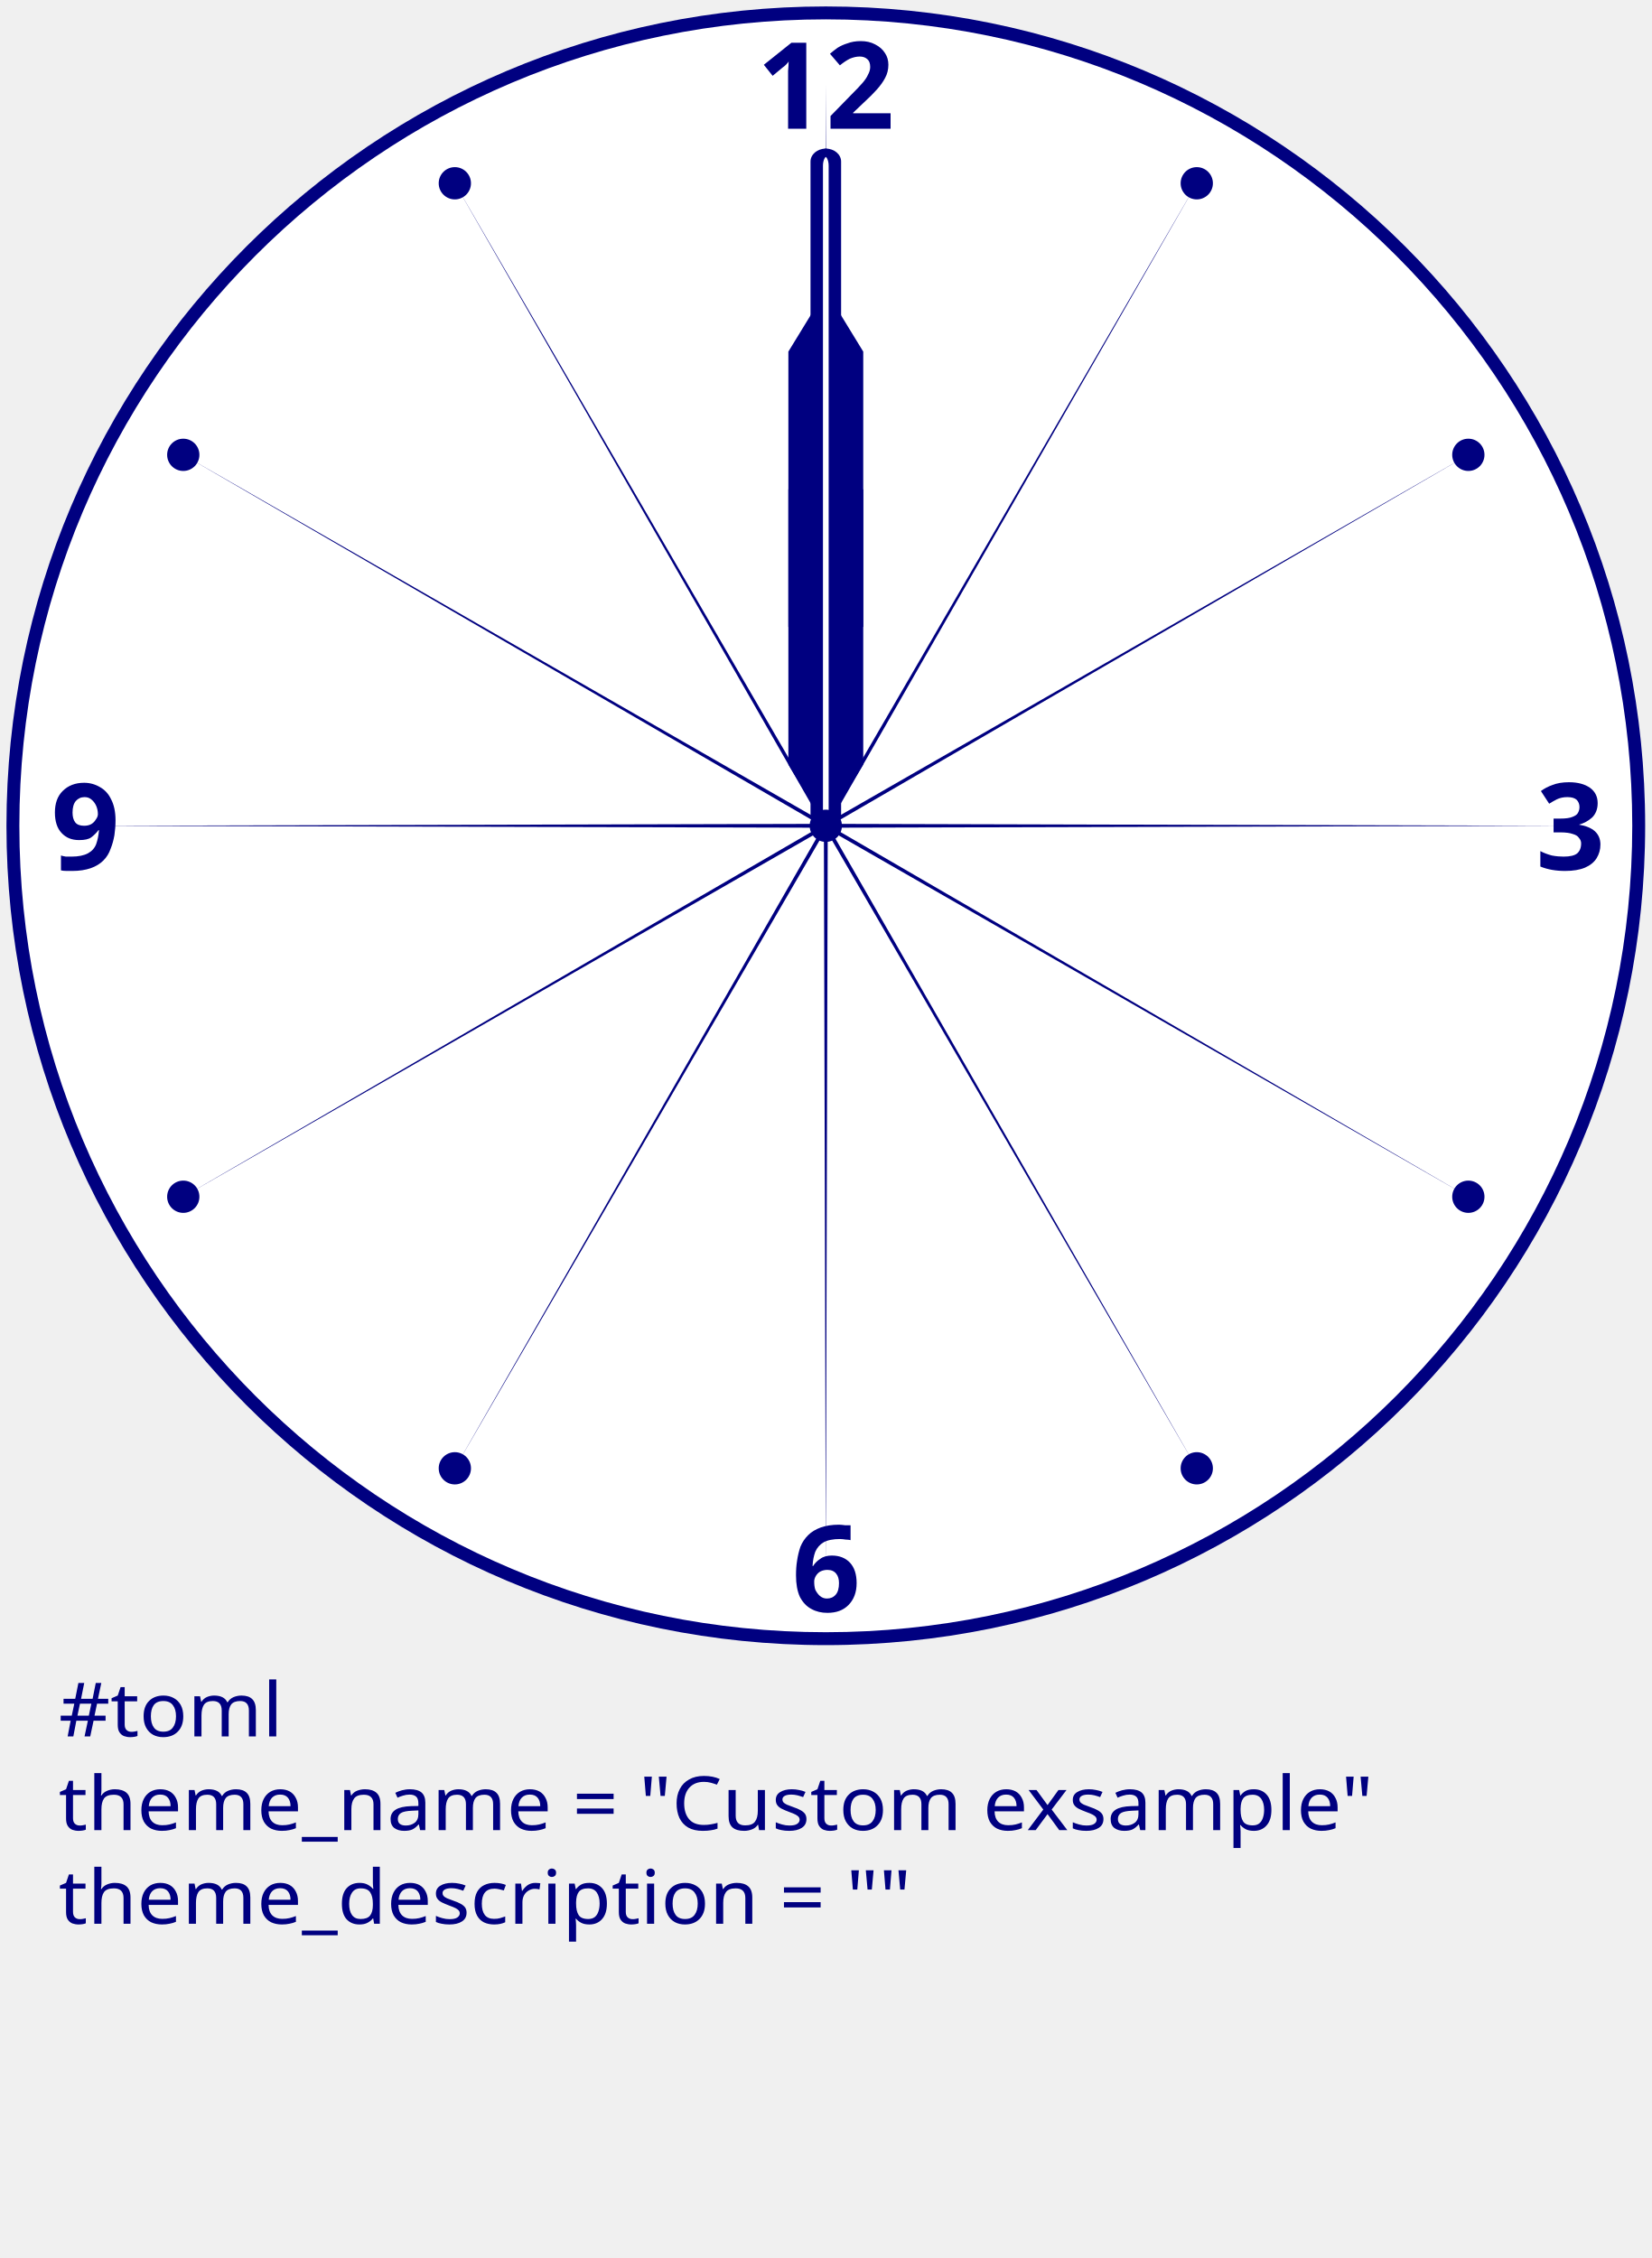
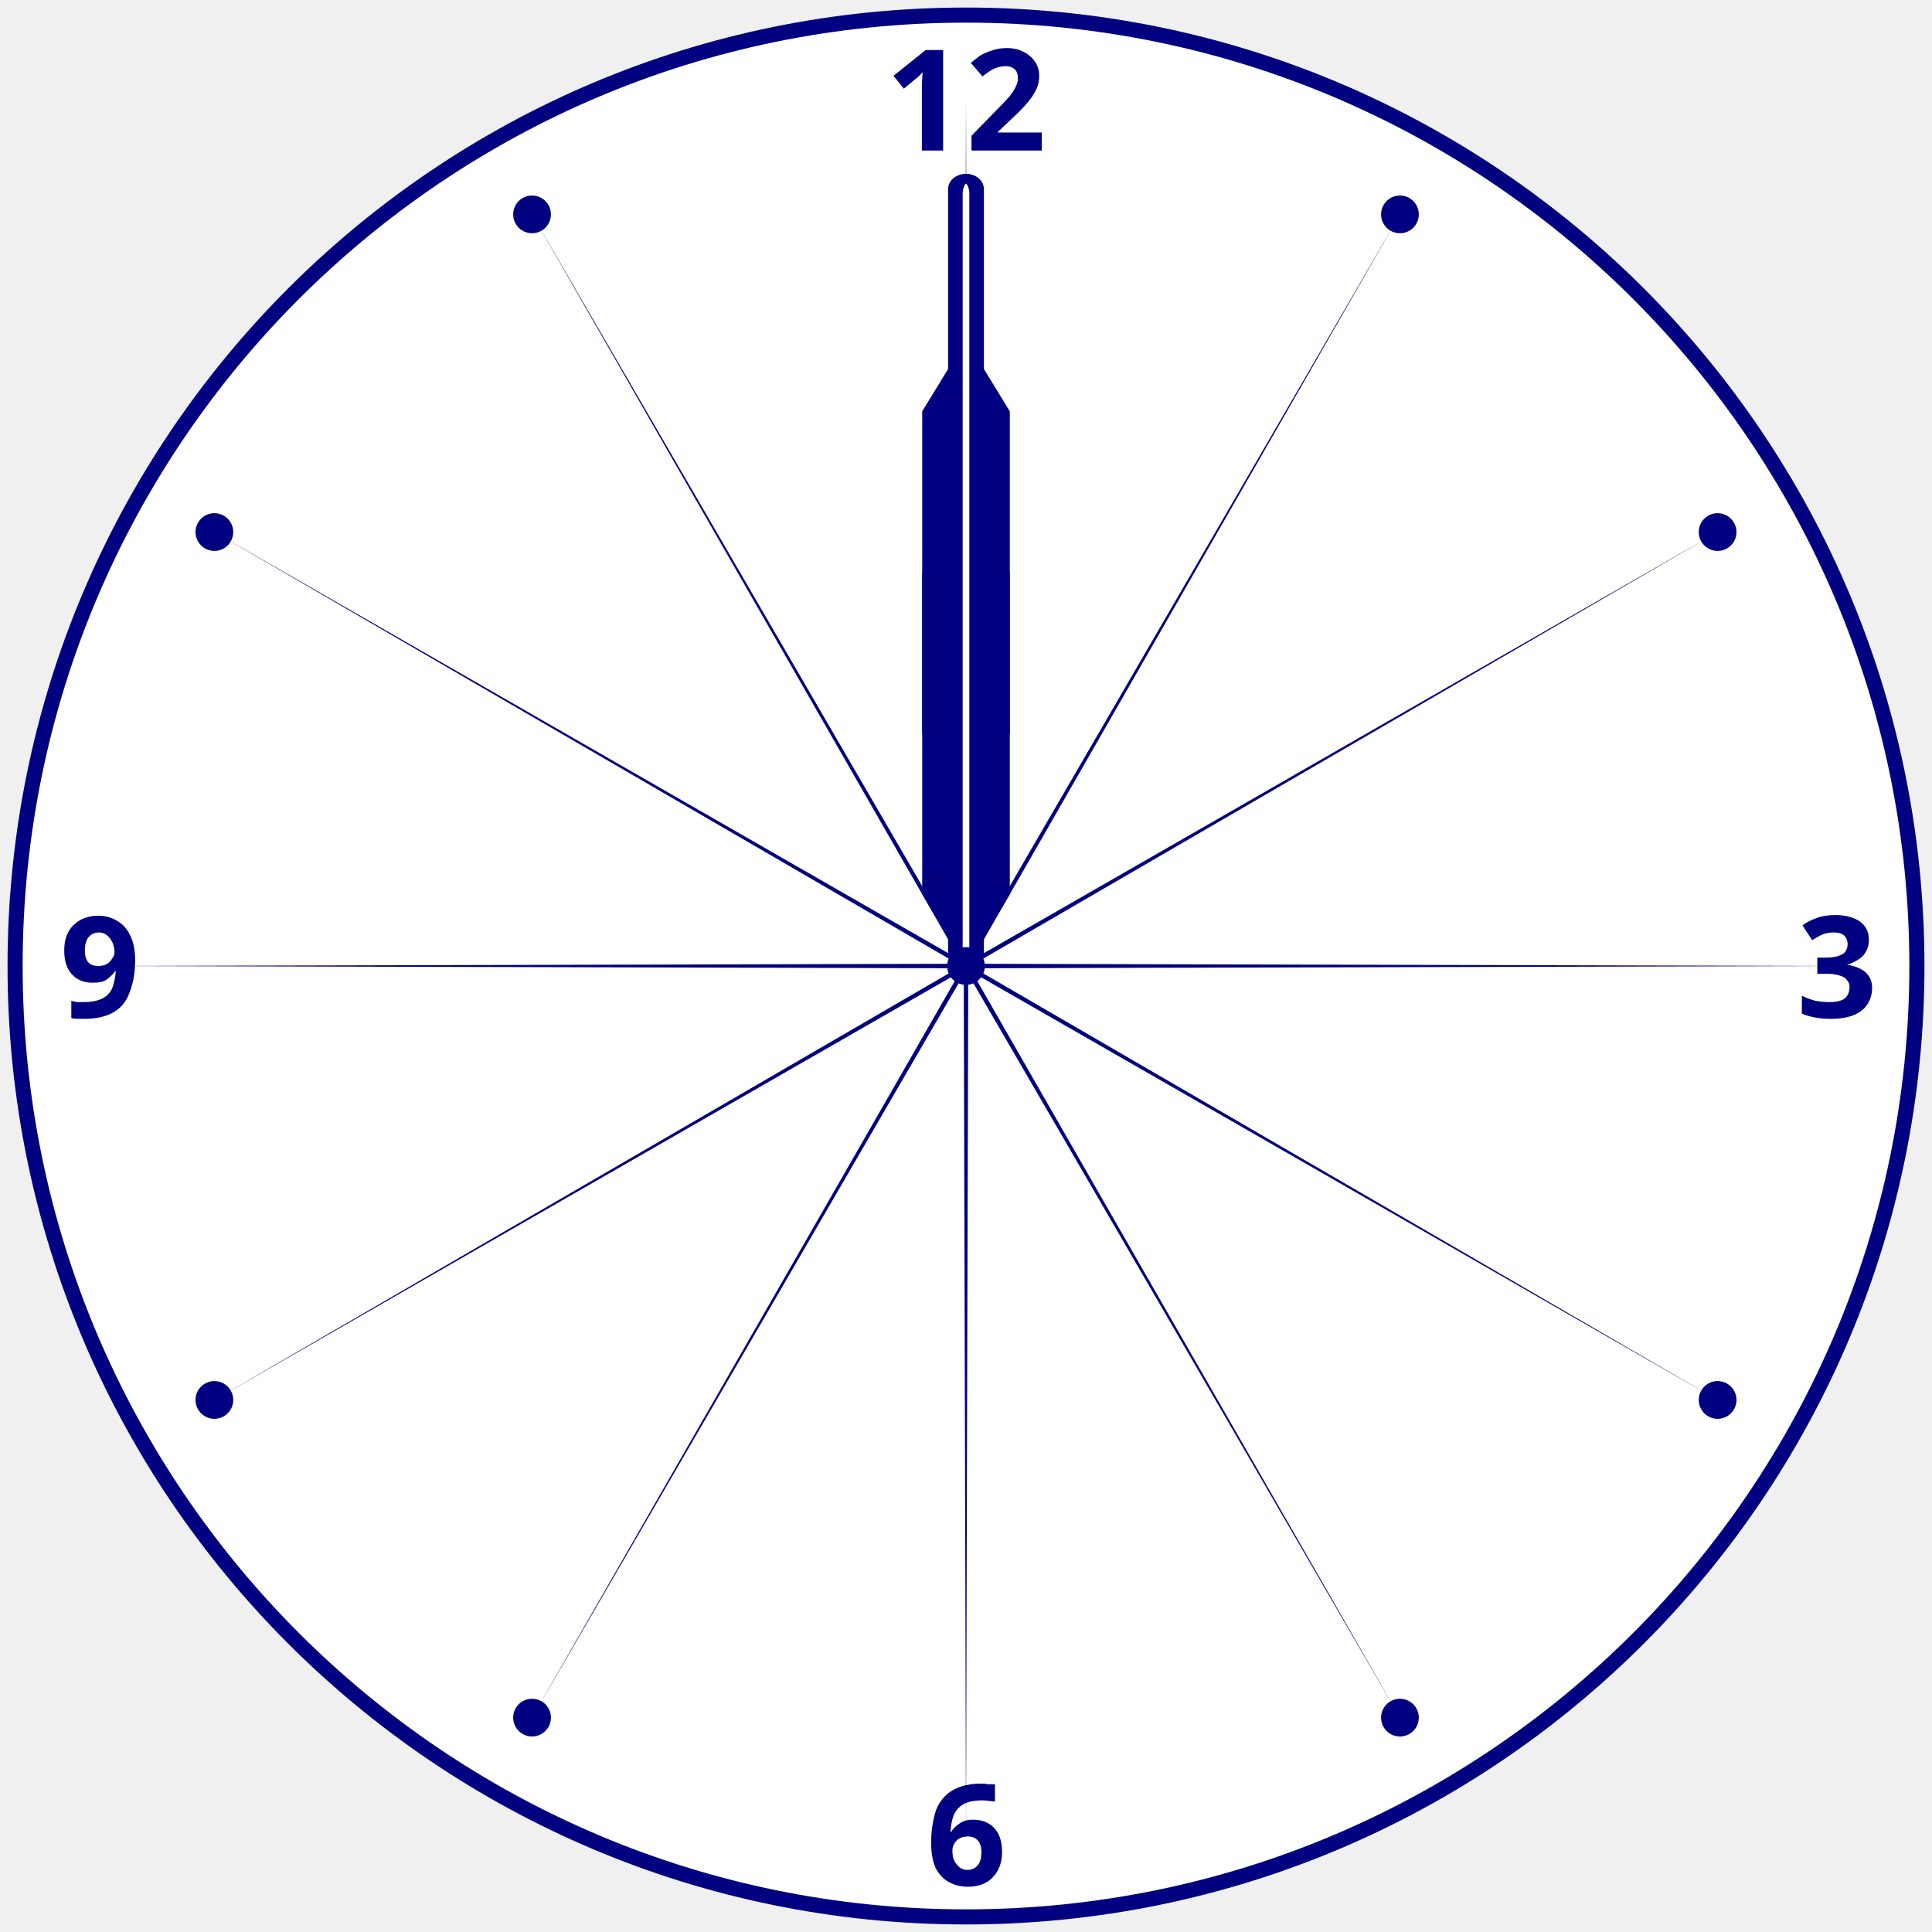
- <svg xmlns="http://www.w3.org/2000/svg" width="256" height="350" viewBox="0 0 256 350" version="1.1" id="svg5">
+ <svg xmlns="http://www.w3.org/2000/svg" width="256" height="256" viewBox="0 0 256 256" version="1.1" id="svg5">
  <defs id="defs2">
    <rect x="17.001" y="-56.069" width="30.304" height="23.339" id="rect2572" />
    <rect x="19.758" y="283.631" width="184.481" height="89.31" id="rect241" />
    <rect x="17.001" y="-56.069" width="30.304" height="23.339" id="rect2572-9" />
    <rect x="17.001" y="-56.069" width="30.304" height="23.339" id="rect2572-9-0" />
    <rect x="17.001" y="-56.069" width="30.304" height="23.339" id="rect2572-9-0-8" />
  </defs>
  <g id="layer1">
    <circle style="fill:#000080;fill-opacity:1;stroke-width:1.285;stroke-linecap:round" id="path2435" cx="128" cy="128" r="127" />
    <circle style="fill:#ffffff;fill-opacity:1;stroke-width:1.285;stroke-linecap:round" id="path2435-0" cx="128" cy="128" r="125" />
    <path style="fill:#000080;fill-opacity:1;stroke-width:1.263;stroke-linecap:round" id="path2516" d="m 204.51,-179.116 -55.704,97.068 97.068,-55.704 -96.775,56.211 111.915,0.292 -111.915,0.292 96.775,56.211 -97.068,-55.704 55.704,97.068 -56.211,-96.775 -0.292,111.915 -0.292,-111.915 -56.211,96.775 55.704,-97.068 -97.068,55.704 96.775,-56.211 -111.915,-0.292 111.915,-0.292 -96.775,-56.211 97.068,55.704 -55.704,-97.068 56.211,96.775 0.292,-111.915 0.292,111.915 z" transform="matrix(1.01764,0,0,1.01764,-22.61727,210.6828)" />
    <text xml:space="preserve" id="text2570" style="font-style:normal;font-variant:normal;font-weight:bold;font-stretch:normal;font-size:3.415px;font-family:sans-serif;-inkscape-font-specification:'sans-serif, Bold';font-variant-ligatures:normal;font-variant-caps:normal;font-variant-numeric:normal;font-variant-east-asian:normal;white-space:pre;shape-inside:url(#rect2572);display:inline;fill:#000080;fill-opacity:1;stroke-width:0.235;stroke-linecap:round" transform="matrix(5.466319,0,0,5.466319,24.35791,307.7009)">
-       <tspan x="17" y="-52.638" id="tspan3423">12</tspan>
+       <tspan x="17" y="-52.638" id="tspan4005">12</tspan>
    </text>
    <text xml:space="preserve" id="text2570-5" style="font-style:normal;font-variant:normal;font-weight:bold;font-stretch:normal;font-size:3.415px;font-family:sans-serif;-inkscape-font-specification:'sans-serif, Bold';font-variant-ligatures:normal;font-variant-caps:normal;font-variant-numeric:normal;font-variant-east-asian:normal;white-space:pre;shape-inside:url(#rect2572-9);display:inline;fill:#000080;fill-opacity:1;stroke-width:0.235;stroke-linecap:round" transform="matrix(5.466319,0,0,5.466319,29.77126,537.5795)">
-       <tspan x="17" y="-52.638" id="tspan3425">6</tspan>
+       <tspan x="17" y="-52.638" id="tspan4007">6</tspan>
    </text>
    <text xml:space="preserve" id="text2570-5-4" style="font-style:normal;font-variant:normal;font-weight:bold;font-stretch:normal;font-size:3.415px;font-family:sans-serif;-inkscape-font-specification:'sans-serif, Bold';font-variant-ligatures:normal;font-variant-caps:normal;font-variant-numeric:normal;font-variant-east-asian:normal;white-space:pre;shape-inside:url(#rect2572-9-0);display:inline;fill:#000080;fill-opacity:1;stroke-width:0.235;stroke-linecap:round" transform="matrix(5.466319,0,0,5.466319,145.1446,422.5795)">
-       <tspan x="17" y="-52.638" id="tspan3427">3</tspan>
+       <tspan x="17" y="-52.638" id="tspan4009">3</tspan>
    </text>
    <text xml:space="preserve" id="text2570-5-4-7" style="font-style:normal;font-variant:normal;font-weight:bold;font-stretch:normal;font-size:3.415px;font-family:sans-serif;-inkscape-font-specification:'sans-serif, Bold';font-variant-ligatures:normal;font-variant-caps:normal;font-variant-numeric:normal;font-variant-east-asian:normal;white-space:pre;shape-inside:url(#rect2572-9-0-8);display:inline;fill:#000080;fill-opacity:1;stroke-width:0.235;stroke-linecap:round" transform="matrix(5.466319,0,0,5.466319,-85.01409,422.5795)">
-       <tspan x="17" y="-52.638" id="tspan3429">9</tspan>
+       <tspan x="17" y="-52.638" id="tspan4011">9</tspan>
    </text>
    <circle style="fill:#000080;fill-opacity:1;stroke-width:1.285;stroke-linecap:round" id="path2696" cx="185.5" cy="28.407" r="2.5" />
    <circle style="fill:#000080;fill-opacity:1;stroke-width:1.285;stroke-linecap:round" id="path2696-2" cx="227.593" cy="70.5" r="2.5" />
    <circle style="fill:#000080;fill-opacity:1;stroke-width:1.285;stroke-linecap:round" id="path2696-7" cx="227.593" cy="185.5" r="2.5" />
    <circle style="fill:#000080;fill-opacity:1;stroke-width:1.285;stroke-linecap:round" id="path2696-22" cx="185.5" cy="227.593" r="2.5" />
    <circle style="fill:#000080;fill-opacity:1;stroke-width:1.285;stroke-linecap:round" id="path2696-6" cx="70.5" cy="227.593" r="2.5" />
    <circle style="fill:#000080;fill-opacity:1;stroke-width:1.285;stroke-linecap:round" id="path2696-1" cx="28.407" cy="185.5" r="2.5" />
    <circle style="fill:#000080;fill-opacity:1;stroke-width:1.285;stroke-linecap:round" id="path2696-0" cx="28.407" cy="70.5" r="2.5" />
    <circle style="fill:#000080;fill-opacity:1;stroke-width:1.285;stroke-linecap:round" id="path2696-61" cx="70.5" cy="28.407" r="2.5" />
  </g>
  <g id="layer2">
    <rect style="fill:#000080;fill-opacity:1;stroke-width:1.285;stroke-linecap:round" id="rect3152" width="4.742" height="105.269" x="125.629" y="23.034" rx="2.504" ry="2.007" />
  </g>
  <g id="layer3">
    <g id="g3098" transform="translate(115,66.78834)">
      <path id="path2922" style="fill:#000080;fill-opacity:1;stroke-width:1.165;stroke-linecap:round" transform="matrix(0.4843367,0,0,2.513569,6.521836,-18.18072)" d="M 25.356,19.322 H 1.394 V 2.345 L 13.375,-1.43 25.356,2.345 Z" />
      <path id="path2922-4" style="fill:#000080;fill-opacity:1;stroke-width:1.285;stroke-linecap:round" d="M 18.803,9.05 H 7.197 V 51.724 l 5.803,9.487 5.803,-9.487 z" />
    </g>
  </g>
  <g id="layer4">
    <rect style="fill:#ffffff;fill-opacity:1;stroke:#000080;stroke-width:1.285;stroke-linecap:round" id="rect3152-9" width="2.169" height="104.323" x="126.916" y="23.677" rx="2.504" ry="2.007" />
  </g>
  <g id="layer5">
    <circle style="fill:#000080;fill-opacity:1;stroke-width:1.285;stroke-linecap:round" id="path2696-61-9" cx="128" cy="128" r="2.5" />
  </g>
  <g id="layer6">
    <text xml:space="preserve" id="text239" style="font-style:normal;font-variant:normal;font-weight:normal;font-stretch:normal;font-size:7.909px;font-family:'Playfair Display';-inkscape-font-specification:'Playfair Display, Normal';font-variant-ligatures:normal;font-variant-caps:normal;font-variant-numeric:normal;font-variant-east-asian:normal;white-space:pre;shape-inside:url(#rect241);display:inline;fill:#000080;fill-opacity:1;stroke-width:0.847;stroke-linecap:round" transform="matrix(1.567604,0,0,1.468432,-21.88411,-158.2195)">
-       <tspan x="19.758" y="291.039" id="tspan3431">#toml
+       <tspan x="19.758" y="291.039" id="tspan4013">#toml
</tspan>
-       <tspan x="19.758" y="300.926" id="tspan3433">theme_name = "Custom exsample"
+       <tspan x="19.758" y="300.926" id="tspan4015">theme_name = "Custom exsample"
</tspan>
-       <tspan x="19.758" y="310.813" id="tspan3435">theme_description = ""</tspan>
+       <tspan x="19.758" y="310.813" id="tspan4017">theme_description = ""</tspan>
    </text>
  </g>
</svg>
